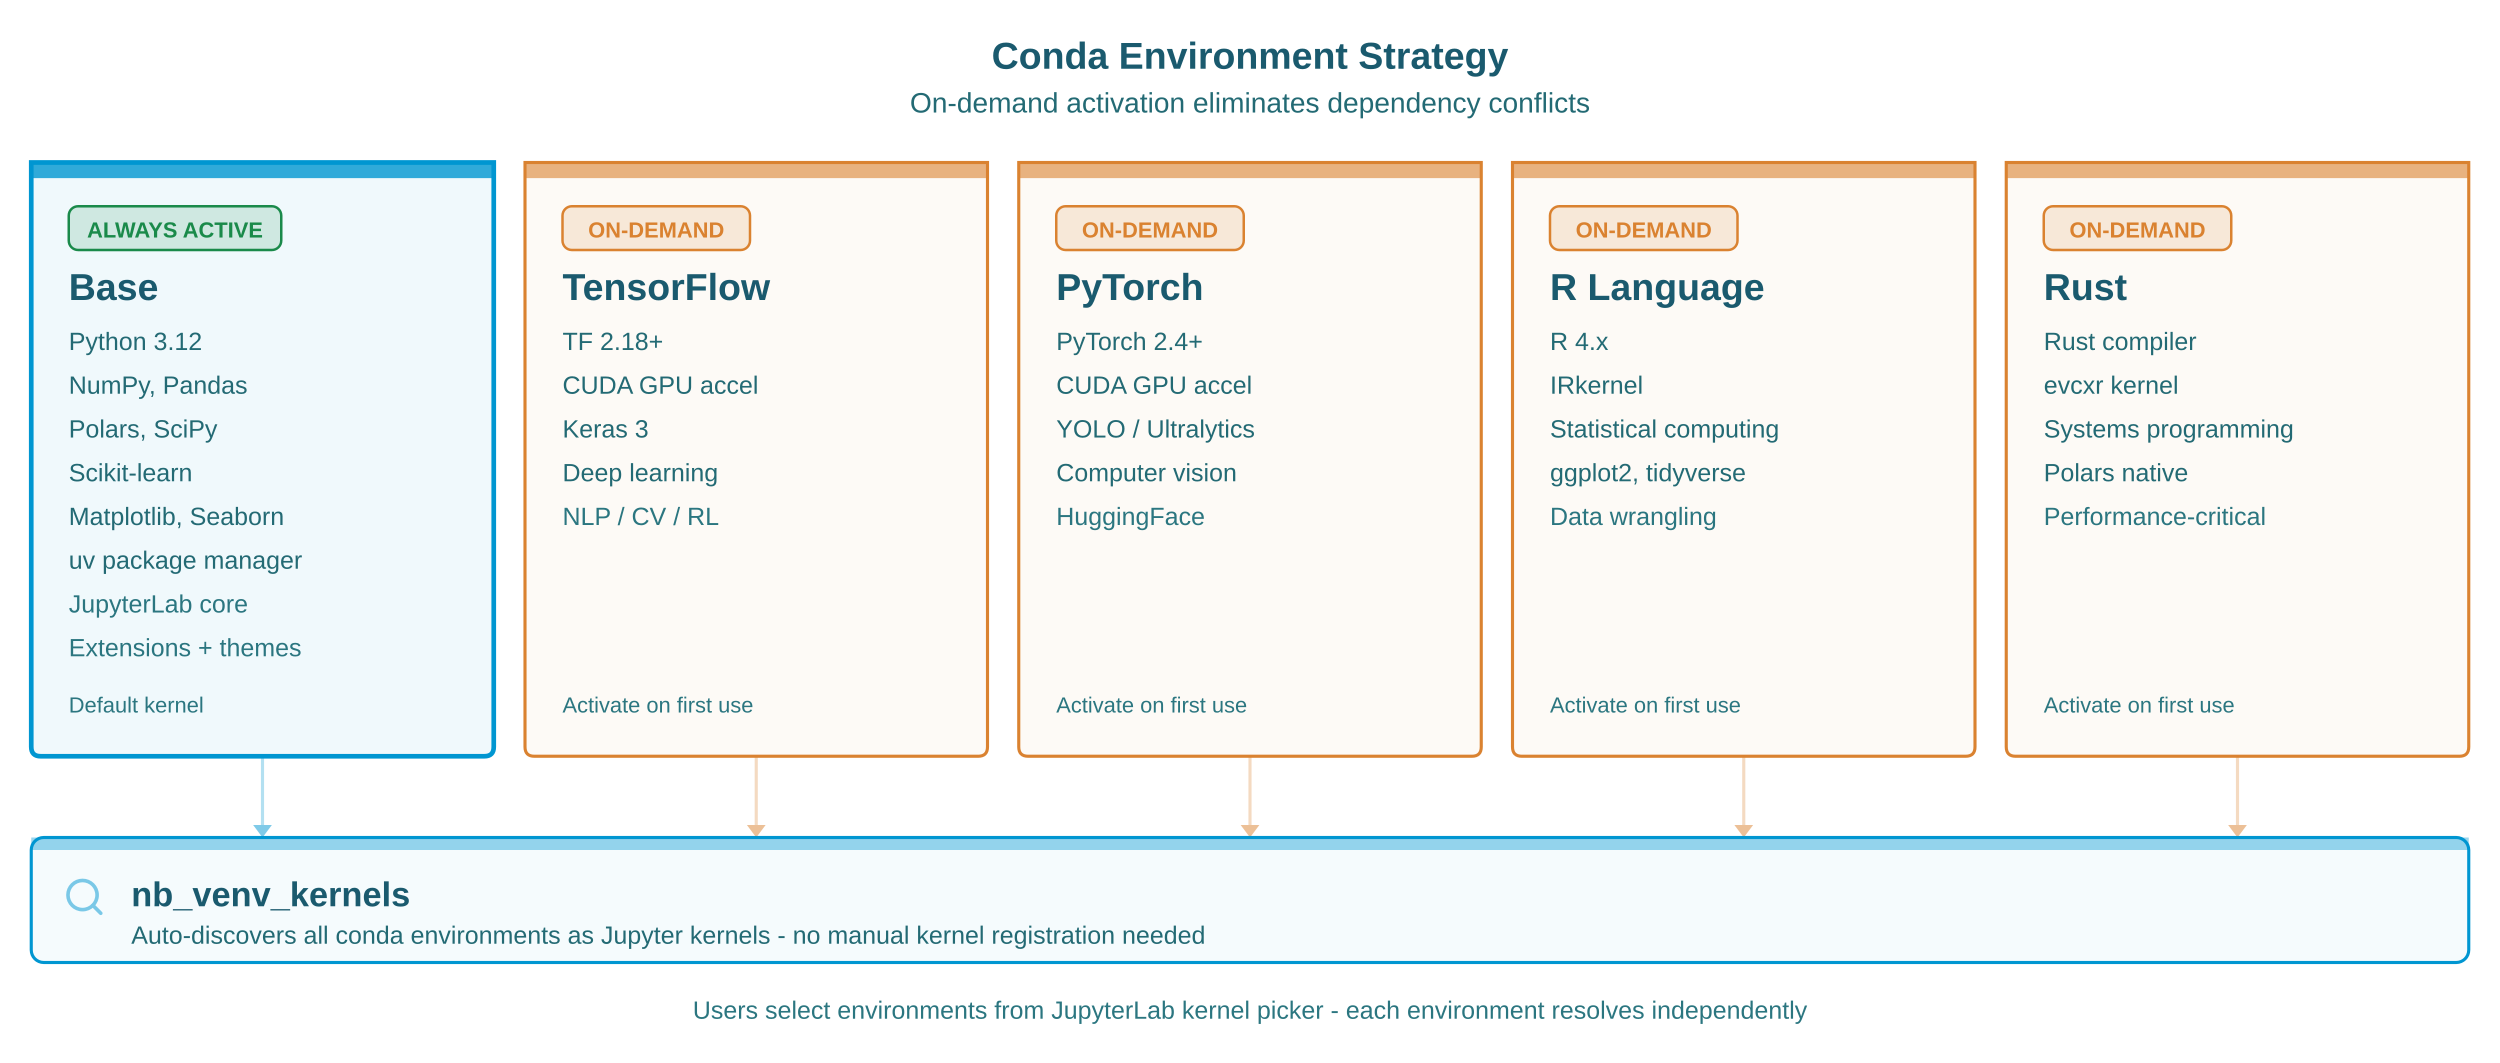
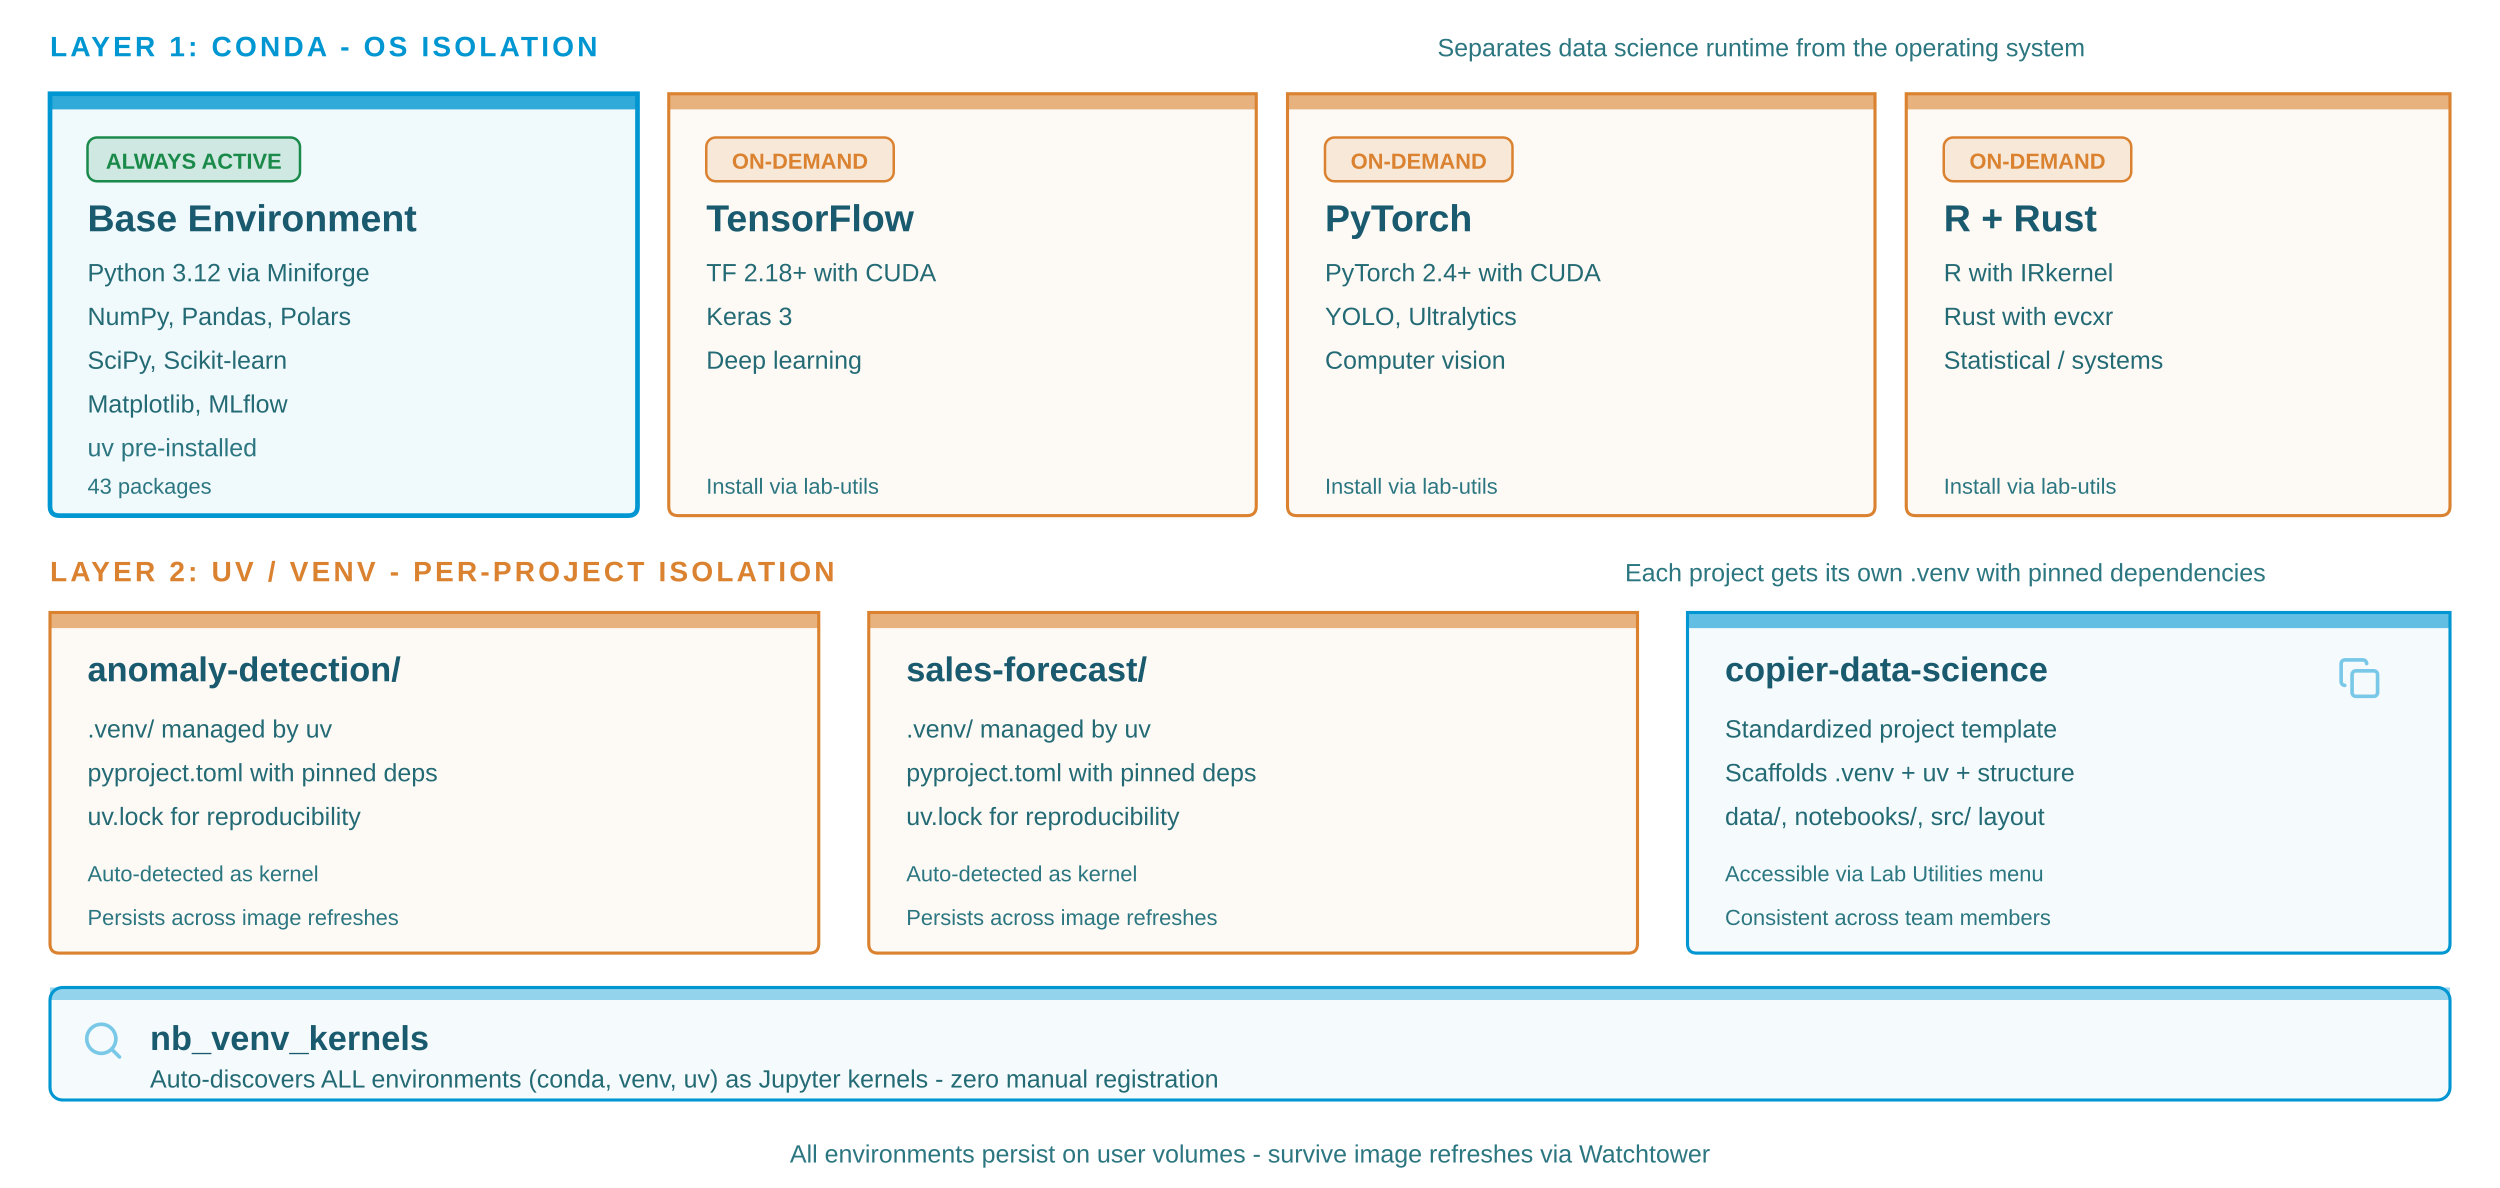
- <svg xmlns="http://www.w3.org/2000/svg" viewBox="0 0 800 340">
+ <svg xmlns="http://www.w3.org/2000/svg" viewBox="0 0 800 380">
  <style>
    .fg-1 { fill: #1a5a6e; }
    .fg-2 { fill: #24697e; }
    .fg-3 { fill: #236a74; }
    .fg-4 { fill: #2b7680; }
    .accent-1 { fill: #005f7a; }
    .accent-2 { fill: #7a4a15; }
    .on-fill { fill: #e0f2f7; }
    @media (prefers-color-scheme: dark) {
      .fg-1 { fill: #b8e4f0; }
      .fg-2 { fill: #8fd4e6; }
      .fg-3 { fill: #5aafc5; }
      .fg-4 { fill: #4099b3; }
      .accent-1 { fill: #5cc8e0; }
      .accent-2 { fill: #d4a04a; }
      .on-fill { fill: #e0f2f7; }
    }
  </style>
-   <g id="guide-grid" display="none">
-     <line x1="400" y1="0" x2="400" y2="340" stroke="red" stroke-width="0.5" />
-     <line x1="0" y1="52" x2="800" y2="52" stroke="red" stroke-width="0.5" />
+   <text x="16" y="18" font-family="Segoe UI, Arial, sans-serif" font-size="9" font-weight="600" letter-spacing="1" fill="#0096d1">LAYER 1: CONDA - OS ISOLATION</text>
+   <text x="460" y="18" font-family="Segoe UI, Arial, sans-serif" font-size="8" class="fg-4">Separates data science runtime from the operating system</text>
+   <g id="conda-base">
+     <path d="M16,30 H204 V162 Q204,165 201,165 H19 Q16,165 16,162 Z" fill="#0096d1" fill-opacity="0.06" />
+     <path d="M16,30 H204 V162 Q204,165 201,165 H19 Q16,165 16,162 Z" fill="none" stroke="#0096d1" stroke-width="1.5" />
+     <rect x="16" y="30" width="188" height="5" fill="#0096d1" opacity="0.8" />
+     <rect x="28" y="44" width="68" height="14" rx="3" fill="#1a8a4a" fill-opacity="0.15" stroke="#1a8a4a" stroke-width="0.8" />
+     <text x="62" y="54" font-family="Segoe UI, Arial, sans-serif" font-size="7" font-weight="600" text-anchor="middle" fill="#1a8a4a">ALWAYS ACTIVE</text>
+     <text x="28" y="74" font-family="Segoe UI, Arial, sans-serif" font-size="12" font-weight="700" class="fg-1">Base Environment</text>
+     <text x="28" y="90" font-family="Segoe UI, Arial, sans-serif" font-size="8" class="fg-3">Python 3.12 via Miniforge</text>
+     <text x="28" y="104" font-family="Segoe UI, Arial, sans-serif" font-size="8" class="fg-3">NumPy, Pandas, Polars</text>
+     <text x="28" y="118" font-family="Segoe UI, Arial, sans-serif" font-size="8" class="fg-3">SciPy, Scikit-learn</text>
+     <text x="28" y="132" font-family="Segoe UI, Arial, sans-serif" font-size="8" class="fg-3">Matplotlib, MLflow</text>
+     <text x="28" y="146" font-family="Segoe UI, Arial, sans-serif" font-size="8" class="fg-4">uv pre-installed</text>
+     <text x="28" y="158" font-family="Segoe UI, Arial, sans-serif" font-size="7" class="fg-4">43 packages</text>
  </g>
-   <text x="400" y="22" font-family="Segoe UI, Arial, sans-serif" font-size="12" font-weight="700" text-anchor="middle" class="fg-1">Conda Environment Strategy</text>
-   <text x="400" y="36" font-family="Segoe UI, Arial, sans-serif" font-size="9" text-anchor="middle" class="fg-3">On-demand activation eliminates dependency conflicts</text>
-   <g id="base-card">
-     <path d="M10,52 H158 V239 Q158,242 155,242 H13 Q10,242 10,239 Z" fill="#0096d1" fill-opacity="0.06" />
-     <path d="M10,52 H158 V239 Q158,242 155,242 H13 Q10,242 10,239 Z" fill="none" stroke="#0096d1" stroke-width="1.5" />
-     <rect x="10" y="52" width="148" height="5" fill="#0096d1" opacity="0.8" />
-     <rect x="22" y="66" width="68" height="14" rx="3" fill="#1a8a4a" fill-opacity="0.15" stroke="#1a8a4a" stroke-width="0.8" />
-     <text x="56" y="76" font-family="Segoe UI, Arial, sans-serif" font-size="7" font-weight="600" text-anchor="middle" fill="#1a8a4a">ALWAYS ACTIVE</text>
-     <text x="22" y="96" font-family="Segoe UI, Arial, sans-serif" font-size="12" font-weight="700" class="fg-1">Base</text>
-     <text x="22" y="112" font-family="Segoe UI, Arial, sans-serif" font-size="8" class="fg-3">Python 3.12</text>
-     <text x="22" y="126" font-family="Segoe UI, Arial, sans-serif" font-size="8" class="fg-3">NumPy, Pandas</text>
-     <text x="22" y="140" font-family="Segoe UI, Arial, sans-serif" font-size="8" class="fg-3">Polars, SciPy</text>
-     <text x="22" y="154" font-family="Segoe UI, Arial, sans-serif" font-size="8" class="fg-3">Scikit-learn</text>
-     <text x="22" y="168" font-family="Segoe UI, Arial, sans-serif" font-size="8" class="fg-3">Matplotlib, Seaborn</text>
-     <text x="22" y="182" font-family="Segoe UI, Arial, sans-serif" font-size="8" class="fg-3">uv package manager</text>
-     <text x="22" y="196" font-family="Segoe UI, Arial, sans-serif" font-size="8" class="fg-4">JupyterLab core</text>
-     <text x="22" y="210" font-family="Segoe UI, Arial, sans-serif" font-size="8" class="fg-4">Extensions + themes</text>
-     <text x="22" y="228" font-family="Segoe UI, Arial, sans-serif" font-size="7" class="fg-4">Default kernel</text>
+   <g id="conda-tf">
+     <path d="M214,30 H402 V162 Q402,165 399,165 H217 Q214,165 214,162 Z" fill="#da8230" fill-opacity="0.04" />
+     <path d="M214,30 H402 V162 Q402,165 399,165 H217 Q214,165 214,162 Z" fill="none" stroke="#da8230" stroke-width="1" />
+     <rect x="214" y="30" width="188" height="5" fill="#da8230" opacity="0.6" />
+     <rect x="226" y="44" width="60" height="14" rx="3" fill="#da8230" fill-opacity="0.15" stroke="#da8230" stroke-width="0.8" />
+     <text x="256" y="54" font-family="Segoe UI, Arial, sans-serif" font-size="7" font-weight="600" text-anchor="middle" fill="#da8230">ON-DEMAND</text>
+     <text x="226" y="74" font-family="Segoe UI, Arial, sans-serif" font-size="12" font-weight="700" class="fg-1">TensorFlow</text>
+     <text x="226" y="90" font-family="Segoe UI, Arial, sans-serif" font-size="8" class="fg-3">TF 2.18+ with CUDA</text>
+     <text x="226" y="104" font-family="Segoe UI, Arial, sans-serif" font-size="8" class="fg-3">Keras 3</text>
+     <text x="226" y="118" font-family="Segoe UI, Arial, sans-serif" font-size="8" class="fg-3">Deep learning</text>
+     <text x="226" y="158" font-family="Segoe UI, Arial, sans-serif" font-size="7" class="fg-4">Install via lab-utils</text>
  </g>
-   <g id="tensorflow-card">
-     <path d="M168,52 H316 V239 Q316,242 313,242 H171 Q168,242 168,239 Z" fill="#da8230" fill-opacity="0.04" />
-     <path d="M168,52 H316 V239 Q316,242 313,242 H171 Q168,242 168,239 Z" fill="none" stroke="#da8230" stroke-width="1" />
-     <rect x="168" y="52" width="148" height="5" fill="#da8230" opacity="0.6" />
-     <rect x="180" y="66" width="60" height="14" rx="3" fill="#da8230" fill-opacity="0.15" stroke="#da8230" stroke-width="0.8" />
-     <text x="210" y="76" font-family="Segoe UI, Arial, sans-serif" font-size="7" font-weight="600" text-anchor="middle" fill="#da8230">ON-DEMAND</text>
-     <text x="180" y="96" font-family="Segoe UI, Arial, sans-serif" font-size="12" font-weight="700" class="fg-1">TensorFlow</text>
-     <text x="180" y="112" font-family="Segoe UI, Arial, sans-serif" font-size="8" class="fg-3">TF 2.18+</text>
-     <text x="180" y="126" font-family="Segoe UI, Arial, sans-serif" font-size="8" class="fg-3">CUDA GPU accel</text>
-     <text x="180" y="140" font-family="Segoe UI, Arial, sans-serif" font-size="8" class="fg-3">Keras 3</text>
-     <text x="180" y="154" font-family="Segoe UI, Arial, sans-serif" font-size="8" class="fg-3">Deep learning</text>
-     <text x="180" y="168" font-family="Segoe UI, Arial, sans-serif" font-size="8" class="fg-4">NLP / CV / RL</text>
-     <text x="180" y="228" font-family="Segoe UI, Arial, sans-serif" font-size="7" class="fg-4">Activate on first use</text>
+   <g id="conda-torch">
+     <path d="M412,30 H600 V162 Q600,165 597,165 H415 Q412,165 412,162 Z" fill="#da8230" fill-opacity="0.04" />
+     <path d="M412,30 H600 V162 Q600,165 597,165 H415 Q412,165 412,162 Z" fill="none" stroke="#da8230" stroke-width="1" />
+     <rect x="412" y="30" width="188" height="5" fill="#da8230" opacity="0.6" />
+     <rect x="424" y="44" width="60" height="14" rx="3" fill="#da8230" fill-opacity="0.15" stroke="#da8230" stroke-width="0.8" />
+     <text x="454" y="54" font-family="Segoe UI, Arial, sans-serif" font-size="7" font-weight="600" text-anchor="middle" fill="#da8230">ON-DEMAND</text>
+     <text x="424" y="74" font-family="Segoe UI, Arial, sans-serif" font-size="12" font-weight="700" class="fg-1">PyTorch</text>
+     <text x="424" y="90" font-family="Segoe UI, Arial, sans-serif" font-size="8" class="fg-3">PyTorch 2.4+ with CUDA</text>
+     <text x="424" y="104" font-family="Segoe UI, Arial, sans-serif" font-size="8" class="fg-3">YOLO, Ultralytics</text>
+     <text x="424" y="118" font-family="Segoe UI, Arial, sans-serif" font-size="8" class="fg-3">Computer vision</text>
+     <text x="424" y="158" font-family="Segoe UI, Arial, sans-serif" font-size="7" class="fg-4">Install via lab-utils</text>
  </g>
-   <g id="pytorch-card">
-     <path d="M326,52 H474 V239 Q474,242 471,242 H329 Q326,242 326,239 Z" fill="#da8230" fill-opacity="0.04" />
-     <path d="M326,52 H474 V239 Q474,242 471,242 H329 Q326,242 326,239 Z" fill="none" stroke="#da8230" stroke-width="1" />
-     <rect x="326" y="52" width="148" height="5" fill="#da8230" opacity="0.6" />
-     <rect x="338" y="66" width="60" height="14" rx="3" fill="#da8230" fill-opacity="0.15" stroke="#da8230" stroke-width="0.8" />
-     <text x="368" y="76" font-family="Segoe UI, Arial, sans-serif" font-size="7" font-weight="600" text-anchor="middle" fill="#da8230">ON-DEMAND</text>
-     <text x="338" y="96" font-family="Segoe UI, Arial, sans-serif" font-size="12" font-weight="700" class="fg-1">PyTorch</text>
-     <text x="338" y="112" font-family="Segoe UI, Arial, sans-serif" font-size="8" class="fg-3">PyTorch 2.4+</text>
-     <text x="338" y="126" font-family="Segoe UI, Arial, sans-serif" font-size="8" class="fg-3">CUDA GPU accel</text>
-     <text x="338" y="140" font-family="Segoe UI, Arial, sans-serif" font-size="8" class="fg-3">YOLO / Ultralytics</text>
-     <text x="338" y="154" font-family="Segoe UI, Arial, sans-serif" font-size="8" class="fg-3">Computer vision</text>
-     <text x="338" y="168" font-family="Segoe UI, Arial, sans-serif" font-size="8" class="fg-4">HuggingFace</text>
-     <text x="338" y="228" font-family="Segoe UI, Arial, sans-serif" font-size="7" class="fg-4">Activate on first use</text>
+   <g id="conda-more">
+     <path d="M610,30 H784 V162 Q784,165 781,165 H613 Q610,165 610,162 Z" fill="#da8230" fill-opacity="0.04" />
+     <path d="M610,30 H784 V162 Q784,165 781,165 H613 Q610,165 610,162 Z" fill="none" stroke="#da8230" stroke-width="1" />
+     <rect x="610" y="30" width="174" height="5" fill="#da8230" opacity="0.6" />
+     <rect x="622" y="44" width="60" height="14" rx="3" fill="#da8230" fill-opacity="0.15" stroke="#da8230" stroke-width="0.8" />
+     <text x="652" y="54" font-family="Segoe UI, Arial, sans-serif" font-size="7" font-weight="600" text-anchor="middle" fill="#da8230">ON-DEMAND</text>
+     <text x="622" y="74" font-family="Segoe UI, Arial, sans-serif" font-size="12" font-weight="700" class="fg-1">R + Rust</text>
+     <text x="622" y="90" font-family="Segoe UI, Arial, sans-serif" font-size="8" class="fg-3">R with IRkernel</text>
+     <text x="622" y="104" font-family="Segoe UI, Arial, sans-serif" font-size="8" class="fg-3">Rust with evcxr</text>
+     <text x="622" y="118" font-family="Segoe UI, Arial, sans-serif" font-size="8" class="fg-3">Statistical / systems</text>
+     <text x="622" y="158" font-family="Segoe UI, Arial, sans-serif" font-size="7" class="fg-4">Install via lab-utils</text>
  </g>
-   <g id="r-card">
-     <path d="M484,52 H632 V239 Q632,242 629,242 H487 Q484,242 484,239 Z" fill="#da8230" fill-opacity="0.04" />
-     <path d="M484,52 H632 V239 Q632,242 629,242 H487 Q484,242 484,239 Z" fill="none" stroke="#da8230" stroke-width="1" />
-     <rect x="484" y="52" width="148" height="5" fill="#da8230" opacity="0.6" />
-     <rect x="496" y="66" width="60" height="14" rx="3" fill="#da8230" fill-opacity="0.15" stroke="#da8230" stroke-width="0.8" />
-     <text x="526" y="76" font-family="Segoe UI, Arial, sans-serif" font-size="7" font-weight="600" text-anchor="middle" fill="#da8230">ON-DEMAND</text>
-     <text x="496" y="96" font-family="Segoe UI, Arial, sans-serif" font-size="12" font-weight="700" class="fg-1">R Language</text>
-     <text x="496" y="112" font-family="Segoe UI, Arial, sans-serif" font-size="8" class="fg-3">R 4.x</text>
-     <text x="496" y="126" font-family="Segoe UI, Arial, sans-serif" font-size="8" class="fg-3">IRkernel</text>
-     <text x="496" y="140" font-family="Segoe UI, Arial, sans-serif" font-size="8" class="fg-3">Statistical computing</text>
-     <text x="496" y="154" font-family="Segoe UI, Arial, sans-serif" font-size="8" class="fg-3">ggplot2, tidyverse</text>
-     <text x="496" y="168" font-family="Segoe UI, Arial, sans-serif" font-size="8" class="fg-4">Data wrangling</text>
-     <text x="496" y="228" font-family="Segoe UI, Arial, sans-serif" font-size="7" class="fg-4">Activate on first use</text>
+   <text x="16" y="186" font-family="Segoe UI, Arial, sans-serif" font-size="9" font-weight="600" letter-spacing="1" fill="#da8230">LAYER 2: UV / VENV - PER-PROJECT ISOLATION</text>
+   <text x="520" y="186" font-family="Segoe UI, Arial, sans-serif" font-size="8" class="fg-4">Each project gets its own .venv with pinned dependencies</text>
+   <g id="project-a">
+     <path d="M16,196 H262 V302 Q262,305 259,305 H19 Q16,305 16,302 Z" fill="#da8230" fill-opacity="0.04" />
+     <path d="M16,196 H262 V302 Q262,305 259,305 H19 Q16,305 16,302 Z" fill="none" stroke="#da8230" stroke-width="1" />
+     <rect x="16" y="196" width="246" height="5" fill="#da8230" opacity="0.6" />
+     <text x="28" y="218" font-family="Segoe UI, Arial, sans-serif" font-size="11" font-weight="700" class="fg-1">anomaly-detection/</text>
+     <text x="28" y="236" font-family="Segoe UI, Arial, sans-serif" font-size="8" class="fg-3">.venv/ managed by uv</text>
+     <text x="28" y="250" font-family="Segoe UI, Arial, sans-serif" font-size="8" class="fg-3">pyproject.toml with pinned deps</text>
+     <text x="28" y="264" font-family="Segoe UI, Arial, sans-serif" font-size="8" class="fg-3">uv.lock for reproducibility</text>
+     <text x="28" y="282" font-family="Segoe UI, Arial, sans-serif" font-size="7" class="fg-4">Auto-detected as kernel</text>
+     <text x="28" y="296" font-family="Segoe UI, Arial, sans-serif" font-size="7" class="fg-4">Persists across image refreshes</text>
  </g>
-   <g id="rust-card">
-     <path d="M642,52 H790 V239 Q790,242 787,242 H645 Q642,242 642,239 Z" fill="#da8230" fill-opacity="0.04" />
-     <path d="M642,52 H790 V239 Q790,242 787,242 H645 Q642,242 642,239 Z" fill="none" stroke="#da8230" stroke-width="1" />
-     <rect x="642" y="52" width="148" height="5" fill="#da8230" opacity="0.6" />
-     <rect x="654" y="66" width="60" height="14" rx="3" fill="#da8230" fill-opacity="0.15" stroke="#da8230" stroke-width="0.8" />
-     <text x="684" y="76" font-family="Segoe UI, Arial, sans-serif" font-size="7" font-weight="600" text-anchor="middle" fill="#da8230">ON-DEMAND</text>
-     <text x="654" y="96" font-family="Segoe UI, Arial, sans-serif" font-size="12" font-weight="700" class="fg-1">Rust</text>
-     <text x="654" y="112" font-family="Segoe UI, Arial, sans-serif" font-size="8" class="fg-3">Rust compiler</text>
-     <text x="654" y="126" font-family="Segoe UI, Arial, sans-serif" font-size="8" class="fg-3">evcxr kernel</text>
-     <text x="654" y="140" font-family="Segoe UI, Arial, sans-serif" font-size="8" class="fg-3">Systems programming</text>
-     <text x="654" y="154" font-family="Segoe UI, Arial, sans-serif" font-size="8" class="fg-3">Polars native</text>
-     <text x="654" y="168" font-family="Segoe UI, Arial, sans-serif" font-size="8" class="fg-4">Performance-critical</text>
-     <text x="654" y="228" font-family="Segoe UI, Arial, sans-serif" font-size="7" class="fg-4">Activate on first use</text>
+   <g id="project-b">
+     <path d="M278,196 H524 V302 Q524,305 521,305 H281 Q278,305 278,302 Z" fill="#da8230" fill-opacity="0.04" />
+     <path d="M278,196 H524 V302 Q524,305 521,305 H281 Q278,305 278,302 Z" fill="none" stroke="#da8230" stroke-width="1" />
+     <rect x="278" y="196" width="246" height="5" fill="#da8230" opacity="0.6" />
+     <text x="290" y="218" font-family="Segoe UI, Arial, sans-serif" font-size="11" font-weight="700" class="fg-1">sales-forecast/</text>
+     <text x="290" y="236" font-family="Segoe UI, Arial, sans-serif" font-size="8" class="fg-3">.venv/ managed by uv</text>
+     <text x="290" y="250" font-family="Segoe UI, Arial, sans-serif" font-size="8" class="fg-3">pyproject.toml with pinned deps</text>
+     <text x="290" y="264" font-family="Segoe UI, Arial, sans-serif" font-size="8" class="fg-3">uv.lock for reproducibility</text>
+     <text x="290" y="282" font-family="Segoe UI, Arial, sans-serif" font-size="7" class="fg-4">Auto-detected as kernel</text>
+     <text x="290" y="296" font-family="Segoe UI, Arial, sans-serif" font-size="7" class="fg-4">Persists across image refreshes</text>
  </g>
-   <line x1="84" y1="242" x2="84" y2="264" stroke="#0096d1" stroke-width="1" opacity="0.3" />
-   <polygon points="81,264 84,268 87,264" fill="#0096d1" opacity="0.5" />
-   <line x1="242" y1="242" x2="242" y2="264" stroke="#da8230" stroke-width="1" opacity="0.3" />
-   <polygon points="239,264 242,268 245,264" fill="#da8230" opacity="0.5" />
-   <line x1="400" y1="242" x2="400" y2="264" stroke="#da8230" stroke-width="1" opacity="0.3" />
-   <polygon points="397,264 400,268 403,264" fill="#da8230" opacity="0.5" />
-   <line x1="558" y1="242" x2="558" y2="264" stroke="#da8230" stroke-width="1" opacity="0.3" />
-   <polygon points="555,264 558,268 561,264" fill="#da8230" opacity="0.5" />
-   <line x1="716" y1="242" x2="716" y2="264" stroke="#da8230" stroke-width="1" opacity="0.3" />
-   <polygon points="713,264 716,268 719,264" fill="#da8230" opacity="0.5" />
+   <g id="copier-card">
+     <path d="M540,196 H784 V302 Q784,305 781,305 H543 Q540,305 540,302 Z" fill="#0096d1" fill-opacity="0.04" />
+     <path d="M540,196 H784 V302 Q784,305 781,305 H543 Q540,305 540,302 Z" fill="none" stroke="#0096d1" stroke-width="1" />
+     <rect x="540" y="196" width="244" height="5" fill="#0096d1" opacity="0.6" />
+     <g transform="translate(748, 210) scale(0.583)" fill="none" stroke="#0096d1" stroke-width="2" stroke-linecap="round" stroke-linejoin="round" opacity="0.5">
+       <rect width="14" height="14" x="8" y="8" rx="2" />
+       <path d="M4 16c-1.1 0-2-.9-2-2V4c0-1.1.9-2 2-2h10c1.1 0 2 .9 2 2" />
+     </g>
+     <text x="552" y="218" font-family="Segoe UI, Arial, sans-serif" font-size="11" font-weight="700" class="fg-1">copier-data-science</text>
+     <text x="552" y="236" font-family="Segoe UI, Arial, sans-serif" font-size="8" class="fg-3">Standardized project template</text>
+     <text x="552" y="250" font-family="Segoe UI, Arial, sans-serif" font-size="8" class="fg-3">Scaffolds .venv + uv + structure</text>
+     <text x="552" y="264" font-family="Segoe UI, Arial, sans-serif" font-size="8" class="fg-3">data/, notebooks/, src/ layout</text>
+     <text x="552" y="282" font-family="Segoe UI, Arial, sans-serif" font-size="7" class="fg-4">Accessible via Lab Utilities menu</text>
+     <text x="552" y="296" font-family="Segoe UI, Arial, sans-serif" font-size="7" class="fg-4">Consistent across team members</text>
+   </g>
  <g id="kernel-bar">
-     <rect x="10" y="268" width="780" height="40" rx="4" fill="#0096d1" fill-opacity="0.04" stroke="#0096d1" stroke-width="1" />
-     <rect x="10" y="268" width="780" height="4" fill="#0096d1" opacity="0.4" />
-     <g transform="translate(20, 280) scale(0.583)" fill="none" stroke="#0096d1" stroke-width="2" stroke-linecap="round" stroke-linejoin="round" opacity="0.5">
+     <rect x="16" y="316" width="768" height="36" rx="4" fill="#0096d1" fill-opacity="0.04" stroke="#0096d1" stroke-width="1" />
+     <rect x="16" y="316" width="768" height="4" fill="#0096d1" opacity="0.4" />
+     <g transform="translate(26, 326) scale(0.583)" fill="none" stroke="#0096d1" stroke-width="2" stroke-linecap="round" stroke-linejoin="round" opacity="0.5">
      <circle cx="11" cy="11" r="8" />
      <path d="m21 21-4.3-4.3" />
    </g>
-     <text x="42" y="290" font-family="Segoe UI, Arial, sans-serif" font-size="11" font-weight="600" class="fg-1">nb_venv_kernels</text>
-     <text x="42" y="302" font-family="Segoe UI, Arial, sans-serif" font-size="8" class="fg-3">Auto-discovers all conda environments as Jupyter kernels - no manual kernel registration needed</text>
+     <text x="48" y="336" font-family="Segoe UI, Arial, sans-serif" font-size="11" font-weight="600" class="fg-1">nb_venv_kernels</text>
+     <text x="48" y="348" font-family="Segoe UI, Arial, sans-serif" font-size="8" class="fg-3">Auto-discovers ALL environments (conda, venv, uv) as Jupyter kernels - zero manual registration</text>
  </g>
-   <text x="400" y="326" font-family="Segoe UI, Arial, sans-serif" font-size="8" text-anchor="middle" class="fg-4">Users select environments from JupyterLab kernel picker - each environment resolves independently</text>
+   <text x="400" y="372" font-family="Segoe UI, Arial, sans-serif" font-size="8" text-anchor="middle" class="fg-4">All environments persist on user volumes - survive image refreshes via Watchtower</text>
</svg>
